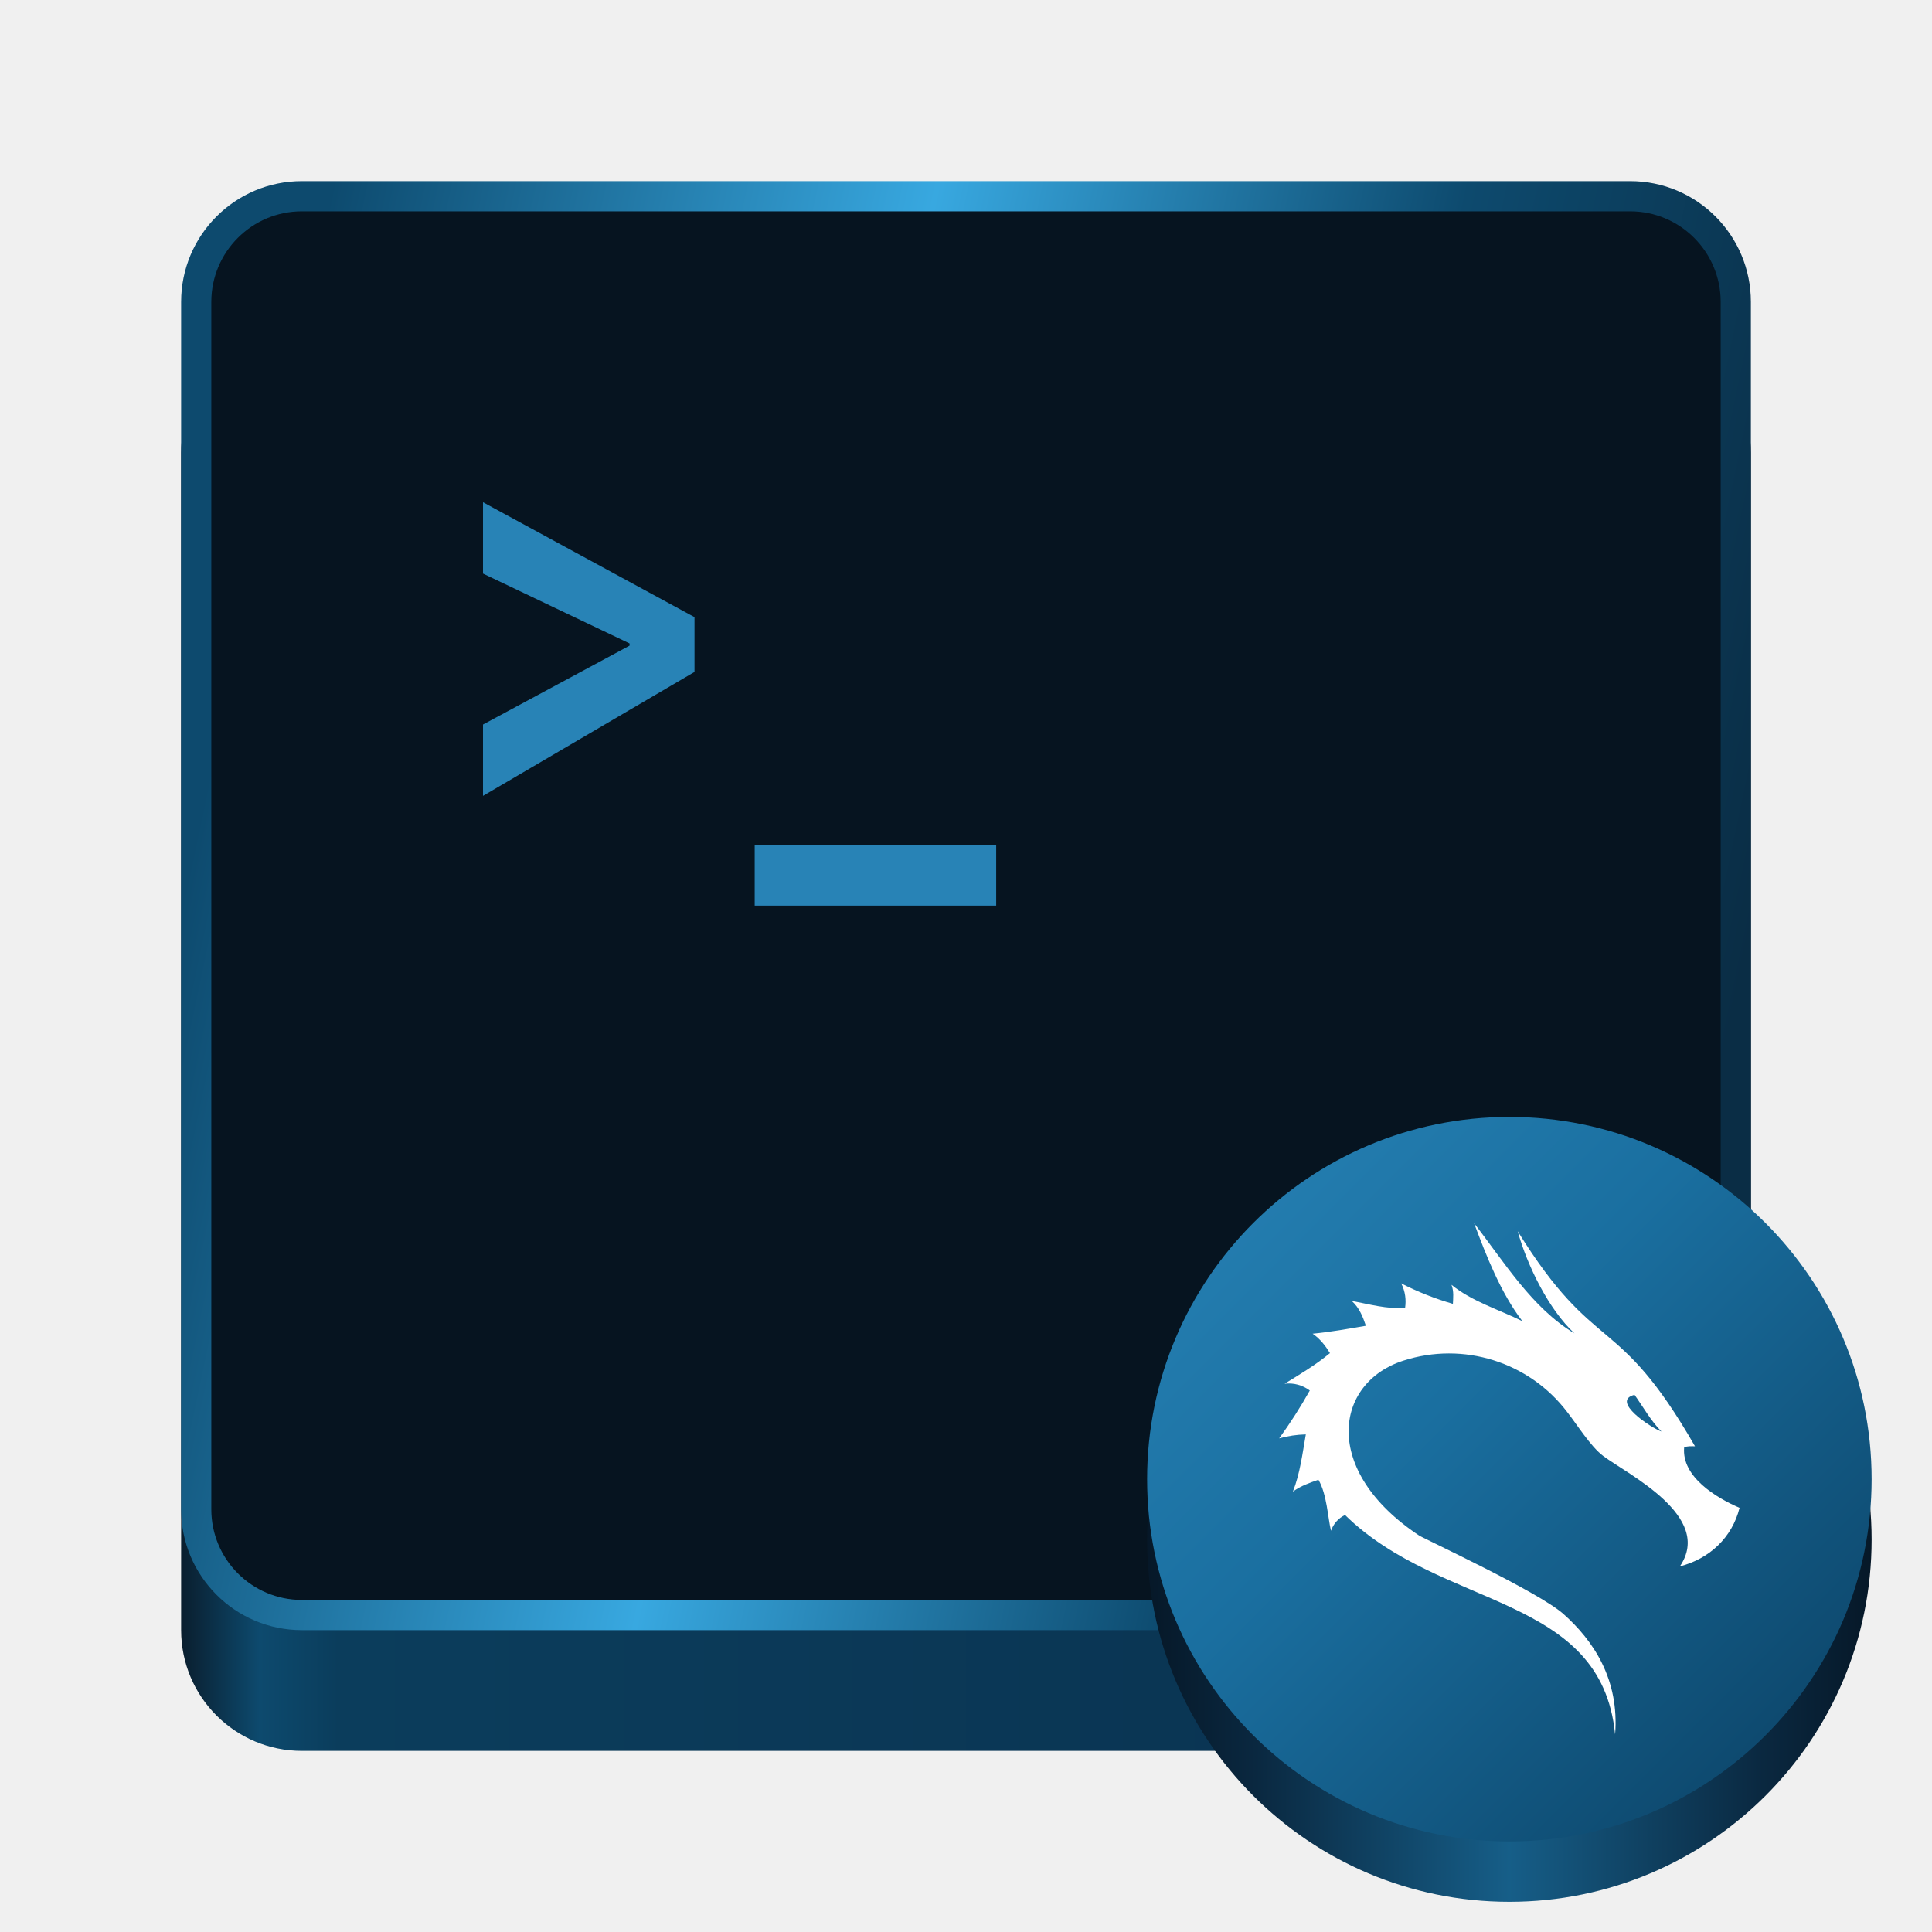
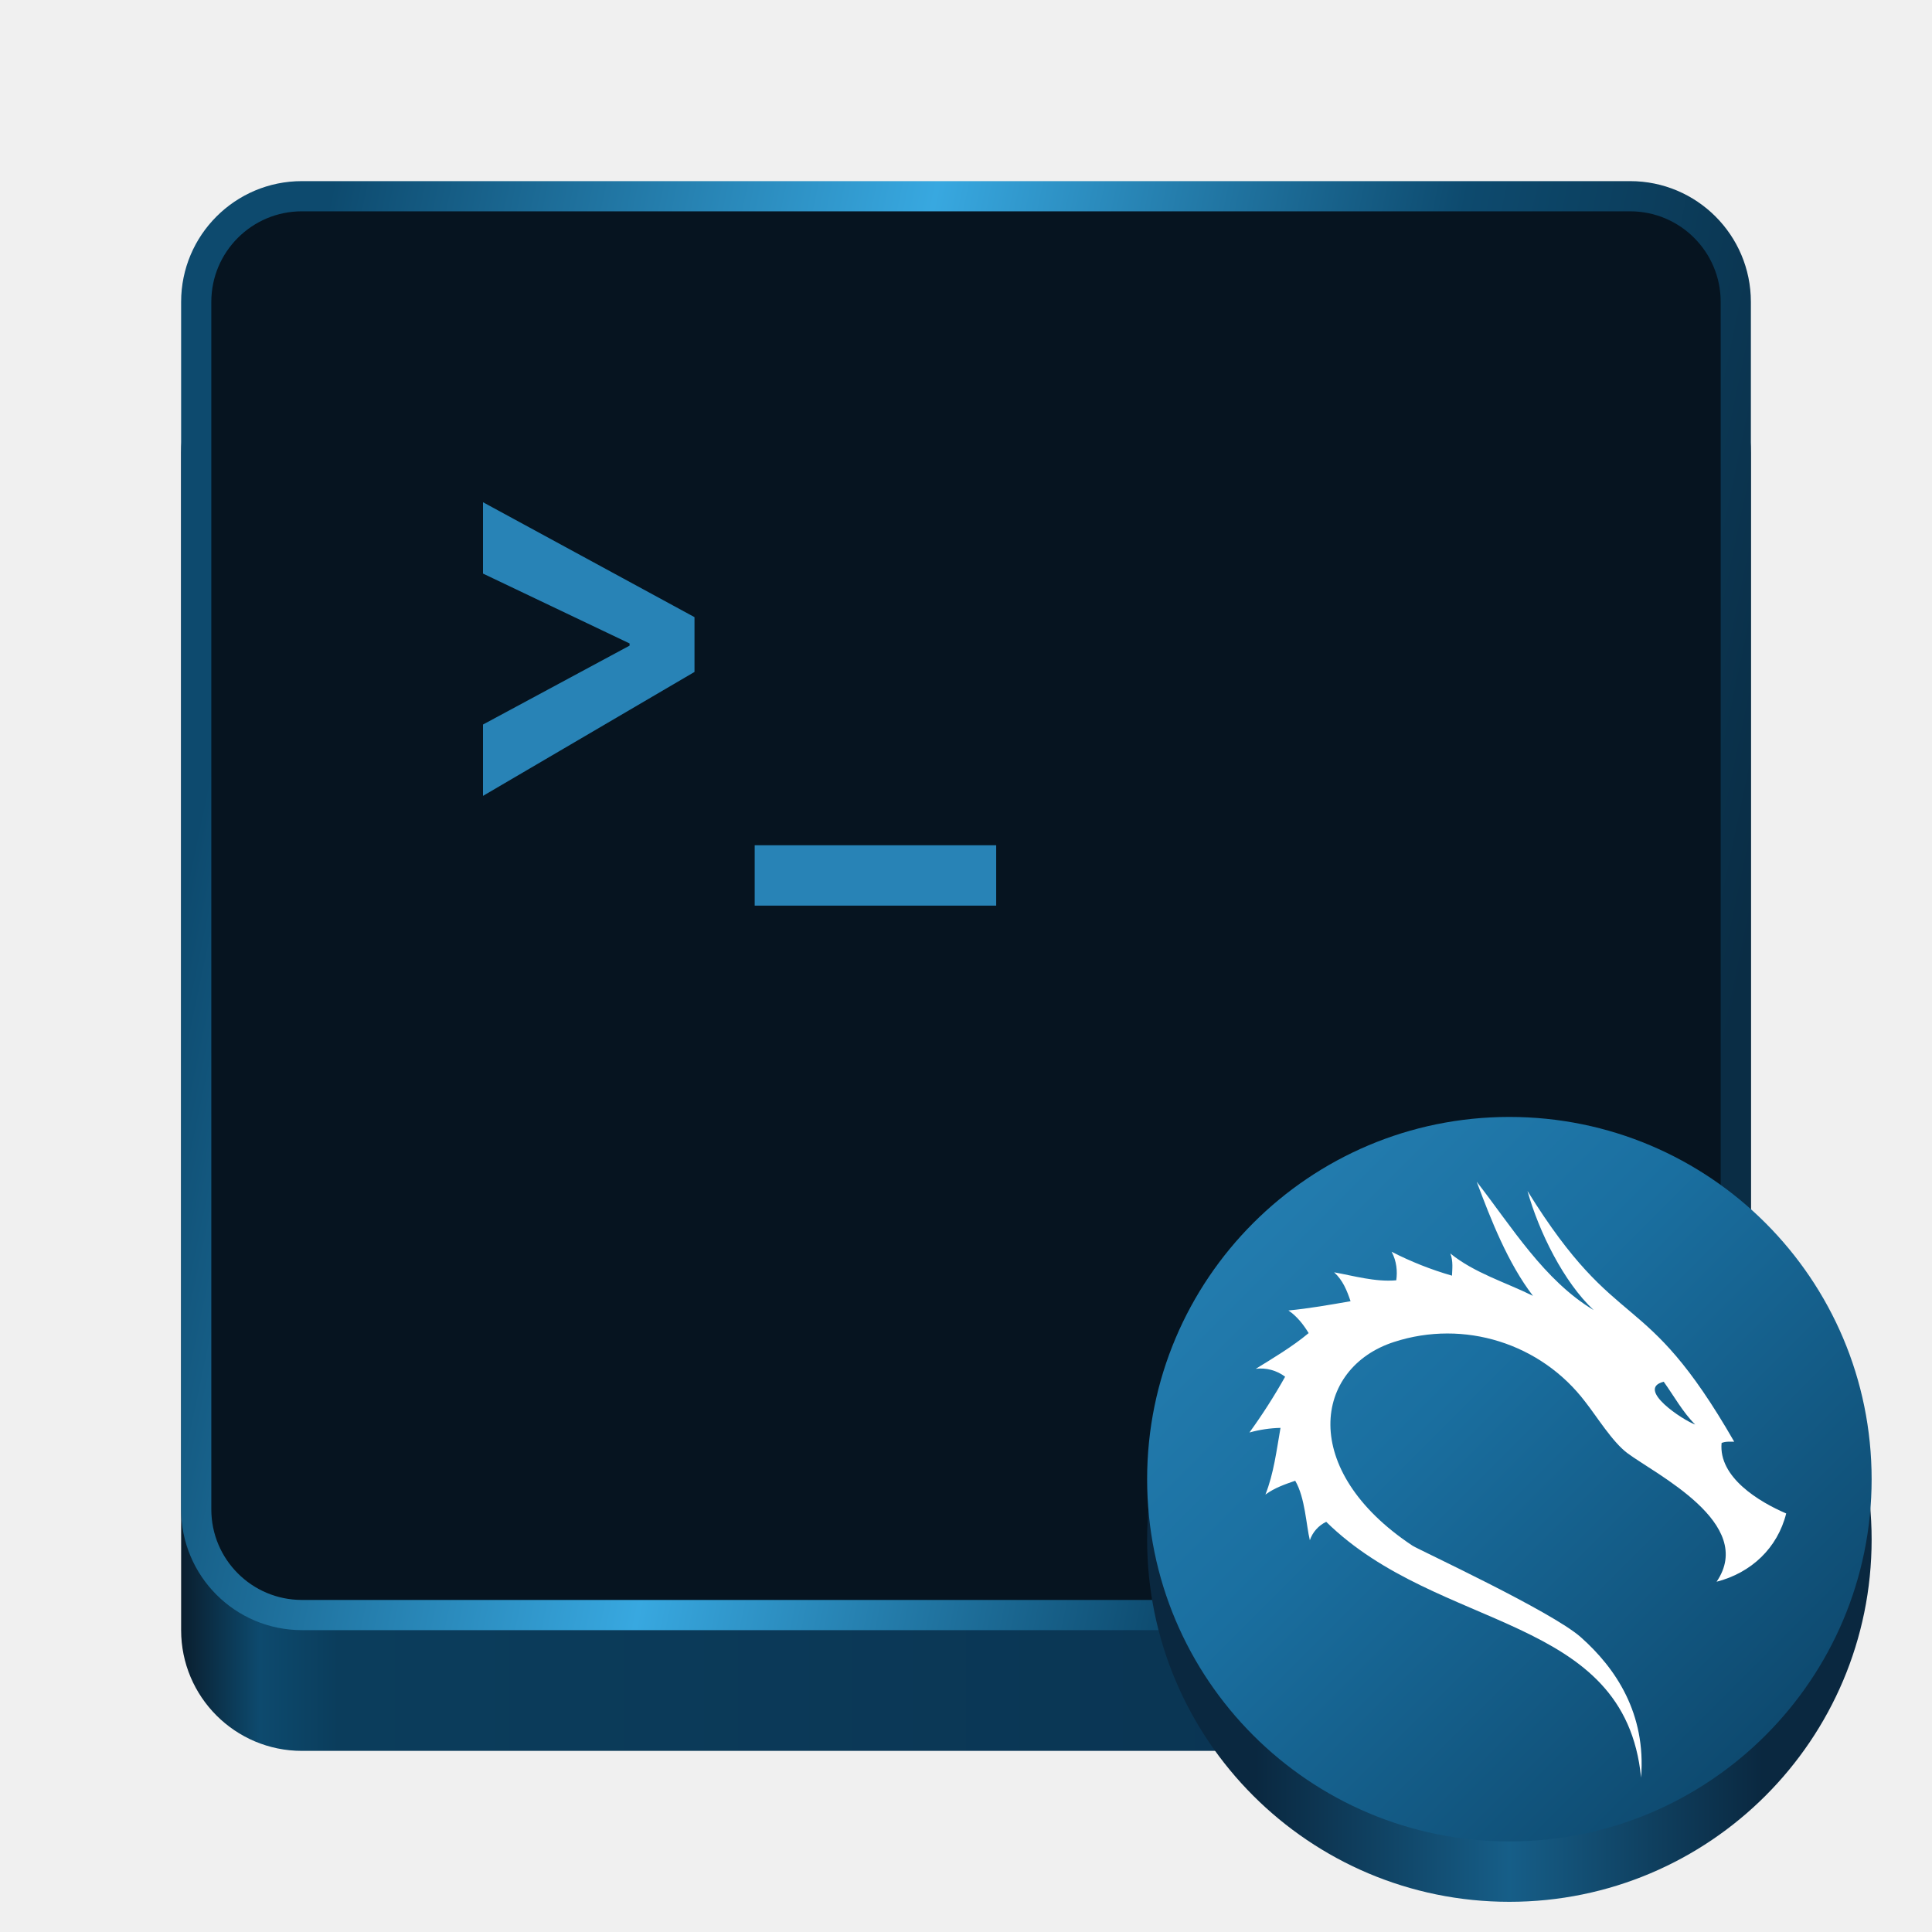
<svg xmlns="http://www.w3.org/2000/svg" height="128px" viewBox="0 0 128 128" width="128px">
  <defs>
    <linearGradient id="a" gradientUnits="userSpaceOnUse" x1="12" x2="116" y1="64" y2="64">
      <stop offset="0" stop-color="#0a1e2e" />
      <stop offset="0.05" stop-color="#0d4a6e" />
      <stop offset="0.1" stop-color="#0b3d5c" />
      <stop offset="0.9" stop-color="#0a3250" />
      <stop offset="0.95" stop-color="#0d4a6e" />
      <stop offset="1" stop-color="#0a1e2e" />
    </linearGradient>
    <linearGradient id="b" gradientUnits="userSpaceOnUse" x1="12" x2="112.041" y1="60" y2="80.988">
      <stop offset="0" stop-color="#0d4a6e" />
      <stop offset="0.384" stop-color="#38a8e0" />
      <stop offset="0.721" stop-color="#0d4a6e" />
      <stop offset="1" stop-color="#0a2d45" />
    </linearGradient>
    <linearGradient id="kaligrad" gradientUnits="userSpaceOnUse" x1="76" y1="74" x2="124" y2="122">
      <stop offset="0" stop-color="#2883b6" />
      <stop offset="0.4" stop-color="#1a6fa0" />
      <stop offset="1" stop-color="#0a3e60" />
    </linearGradient>
    <linearGradient id="shadowgrad" gradientUnits="userSpaceOnUse" x1="76" y1="102" x2="124" y2="102">
-       <stop offset="0" stop-color="#061828" />
+       <stop offset="0" stop-color="#0a2840" />
      <stop offset="0.15" stop-color="#0a2840" />
      <stop offset="0.5" stop-color="#165e88" />
      <stop offset="0.85" stop-color="#0a2840" />
-       <stop offset="1" stop-color="#061828" />
+       <stop offset="1" stop-color="#0a2840" />
    </linearGradient>
  </defs>
  <path d="m 20 22 h 88 c 4.418 0 8 3.582 8 8 v 78 c 0 4.418 -3.582 8 -8 8 h -88 c -4.418 0 -8 -3.582 -8 -8 v -78 c 0 -4.418 3.582 -8 8 -8 z m 0 0" fill="url(#a)" />
  <path d="m 20 12 h 88 c 4.418 0 8 3.582 8 8 v 80 c 0 4.418 -3.582 8 -8 8 h -88 c -4.418 0 -8 -3.582 -8 -8 v -80 c 0 -4.418 3.582 -8 8 -8 z m 0 0" fill="url(#b)" />
  <path d="m 20 14 h 88 c 3.312 0 6 2.688 6 6 v 80 c 0 3.312 -2.688 6 -6 6 h -88 c -3.312 0 -6 -2.688 -6 -6 v -80 c 0 -3.312 2.688 -6 6 -6 z m 0 0" fill="#061420" />
  <path d="m 46.012 40.887 l -14.012 -7.613 v 4.727 l 9.711 4.629 v 0.145 l -9.711 5.227 v 4.727 l 14.012 -8.211 z m 0 0" fill="#2883b6" />
  <path d="m 50 56 v 4 h 16 v -4 z m 0 0" fill="#2883b6" />
  <circle cx="100" cy="102" r="24" fill="url(#shadowgrad)" />
  <circle cx="100" cy="98" r="24" fill="url(#kaligrad)" />
-   <svg x="69.5" y="67.5" width="61" height="61" viewBox="0 0 16.933 16.933">
+   <g transform="translate(65,62.5) scale(4.200)">
    <path fill="#fff" d="M7.818 3.76c.224.599.49 1.281.887 1.8-.437-.216-.923-.36-1.303-.668.047.12.03.249.026.35a5.3 5.3 0 0 1-.952-.377c.08.15.093.31.073.45-.326.03-.679-.072-.98-.126.138.125.203.29.259.456-.322.056-.654.115-.98.146.138.093.24.228.319.357-.253.212-.573.403-.834.563a.64.64 0 0 1 .463.125 9 9 0 0 1-.563.88 2 2 0 0 1 .49-.073c-.062.352-.106.72-.238 1.052.147-.107.306-.161.47-.218.157.267.173.703.231.938a.5.5 0 0 1 .258-.29c1.78 1.748 4.71 1.442 4.967 4.034.08-1.01-.398-1.724-.952-2.215-.46-.408-2.555-1.378-2.653-1.442-1.801-1.194-1.558-2.807-.29-3.215a2.73 2.73 0 0 1 3.015.946c.176.223.427.631.662.807.445.334 2.036 1.109 1.409 2.03.545-.14.961-.53 1.098-1.077-.427-.183-1.07-.57-1.019-1.112.062-.026.13-.02.199-.02-1.436-2.5-1.819-1.63-3.261-3.955.18.644.572 1.438 1.044 1.879-.783-.47-1.291-1.313-1.845-2.025m2.95 3.155c.163.227.3.48.496.675-.19-.066-.945-.563-.496-.675" />
-   </svg>
+   </g>
</svg>
